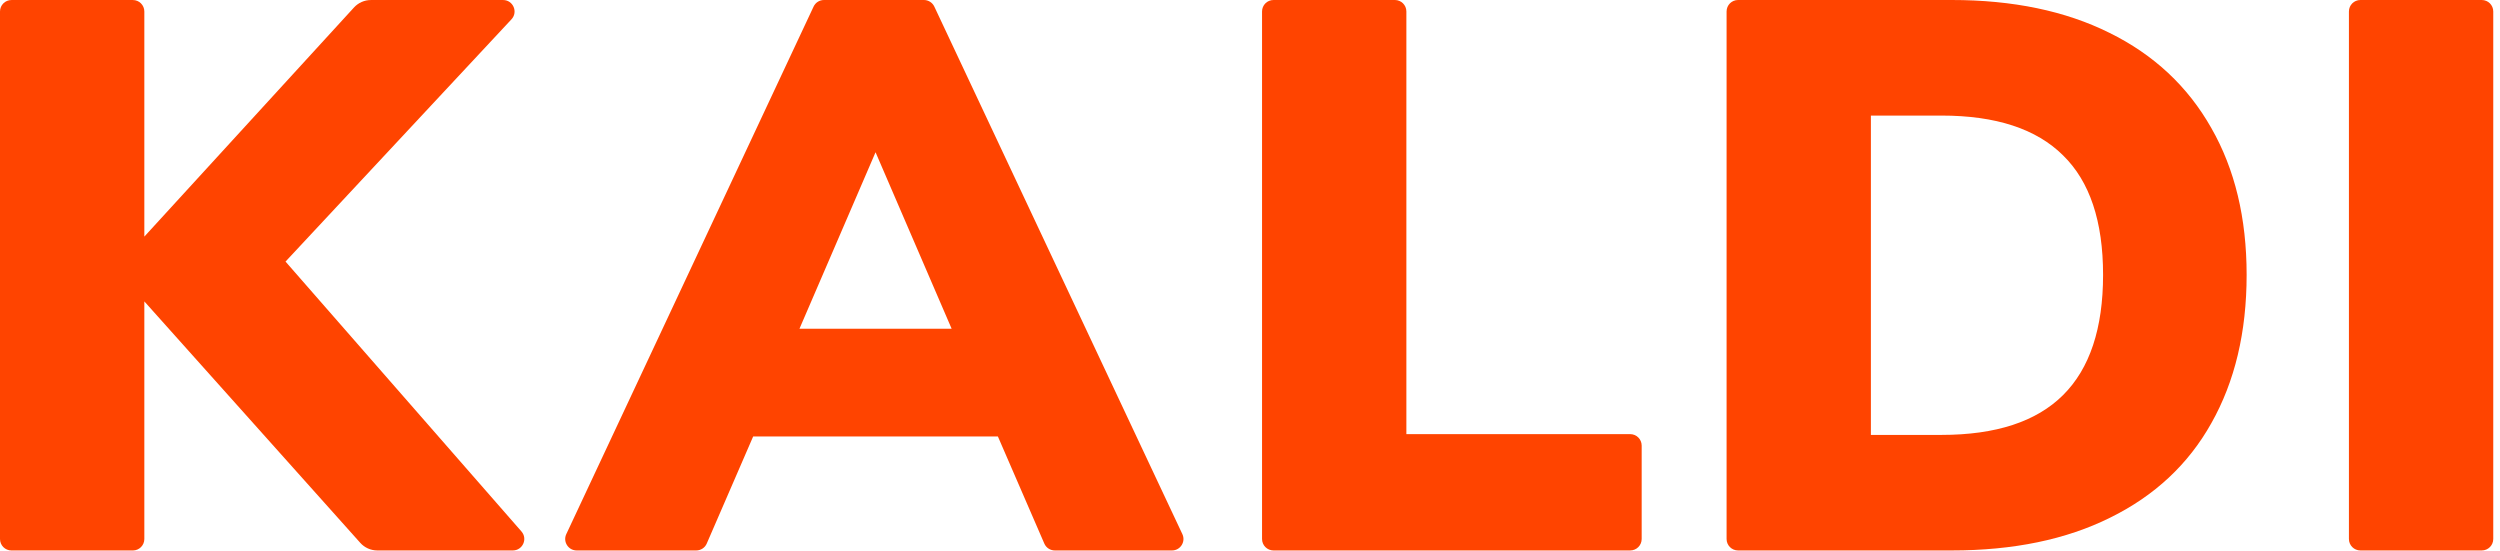
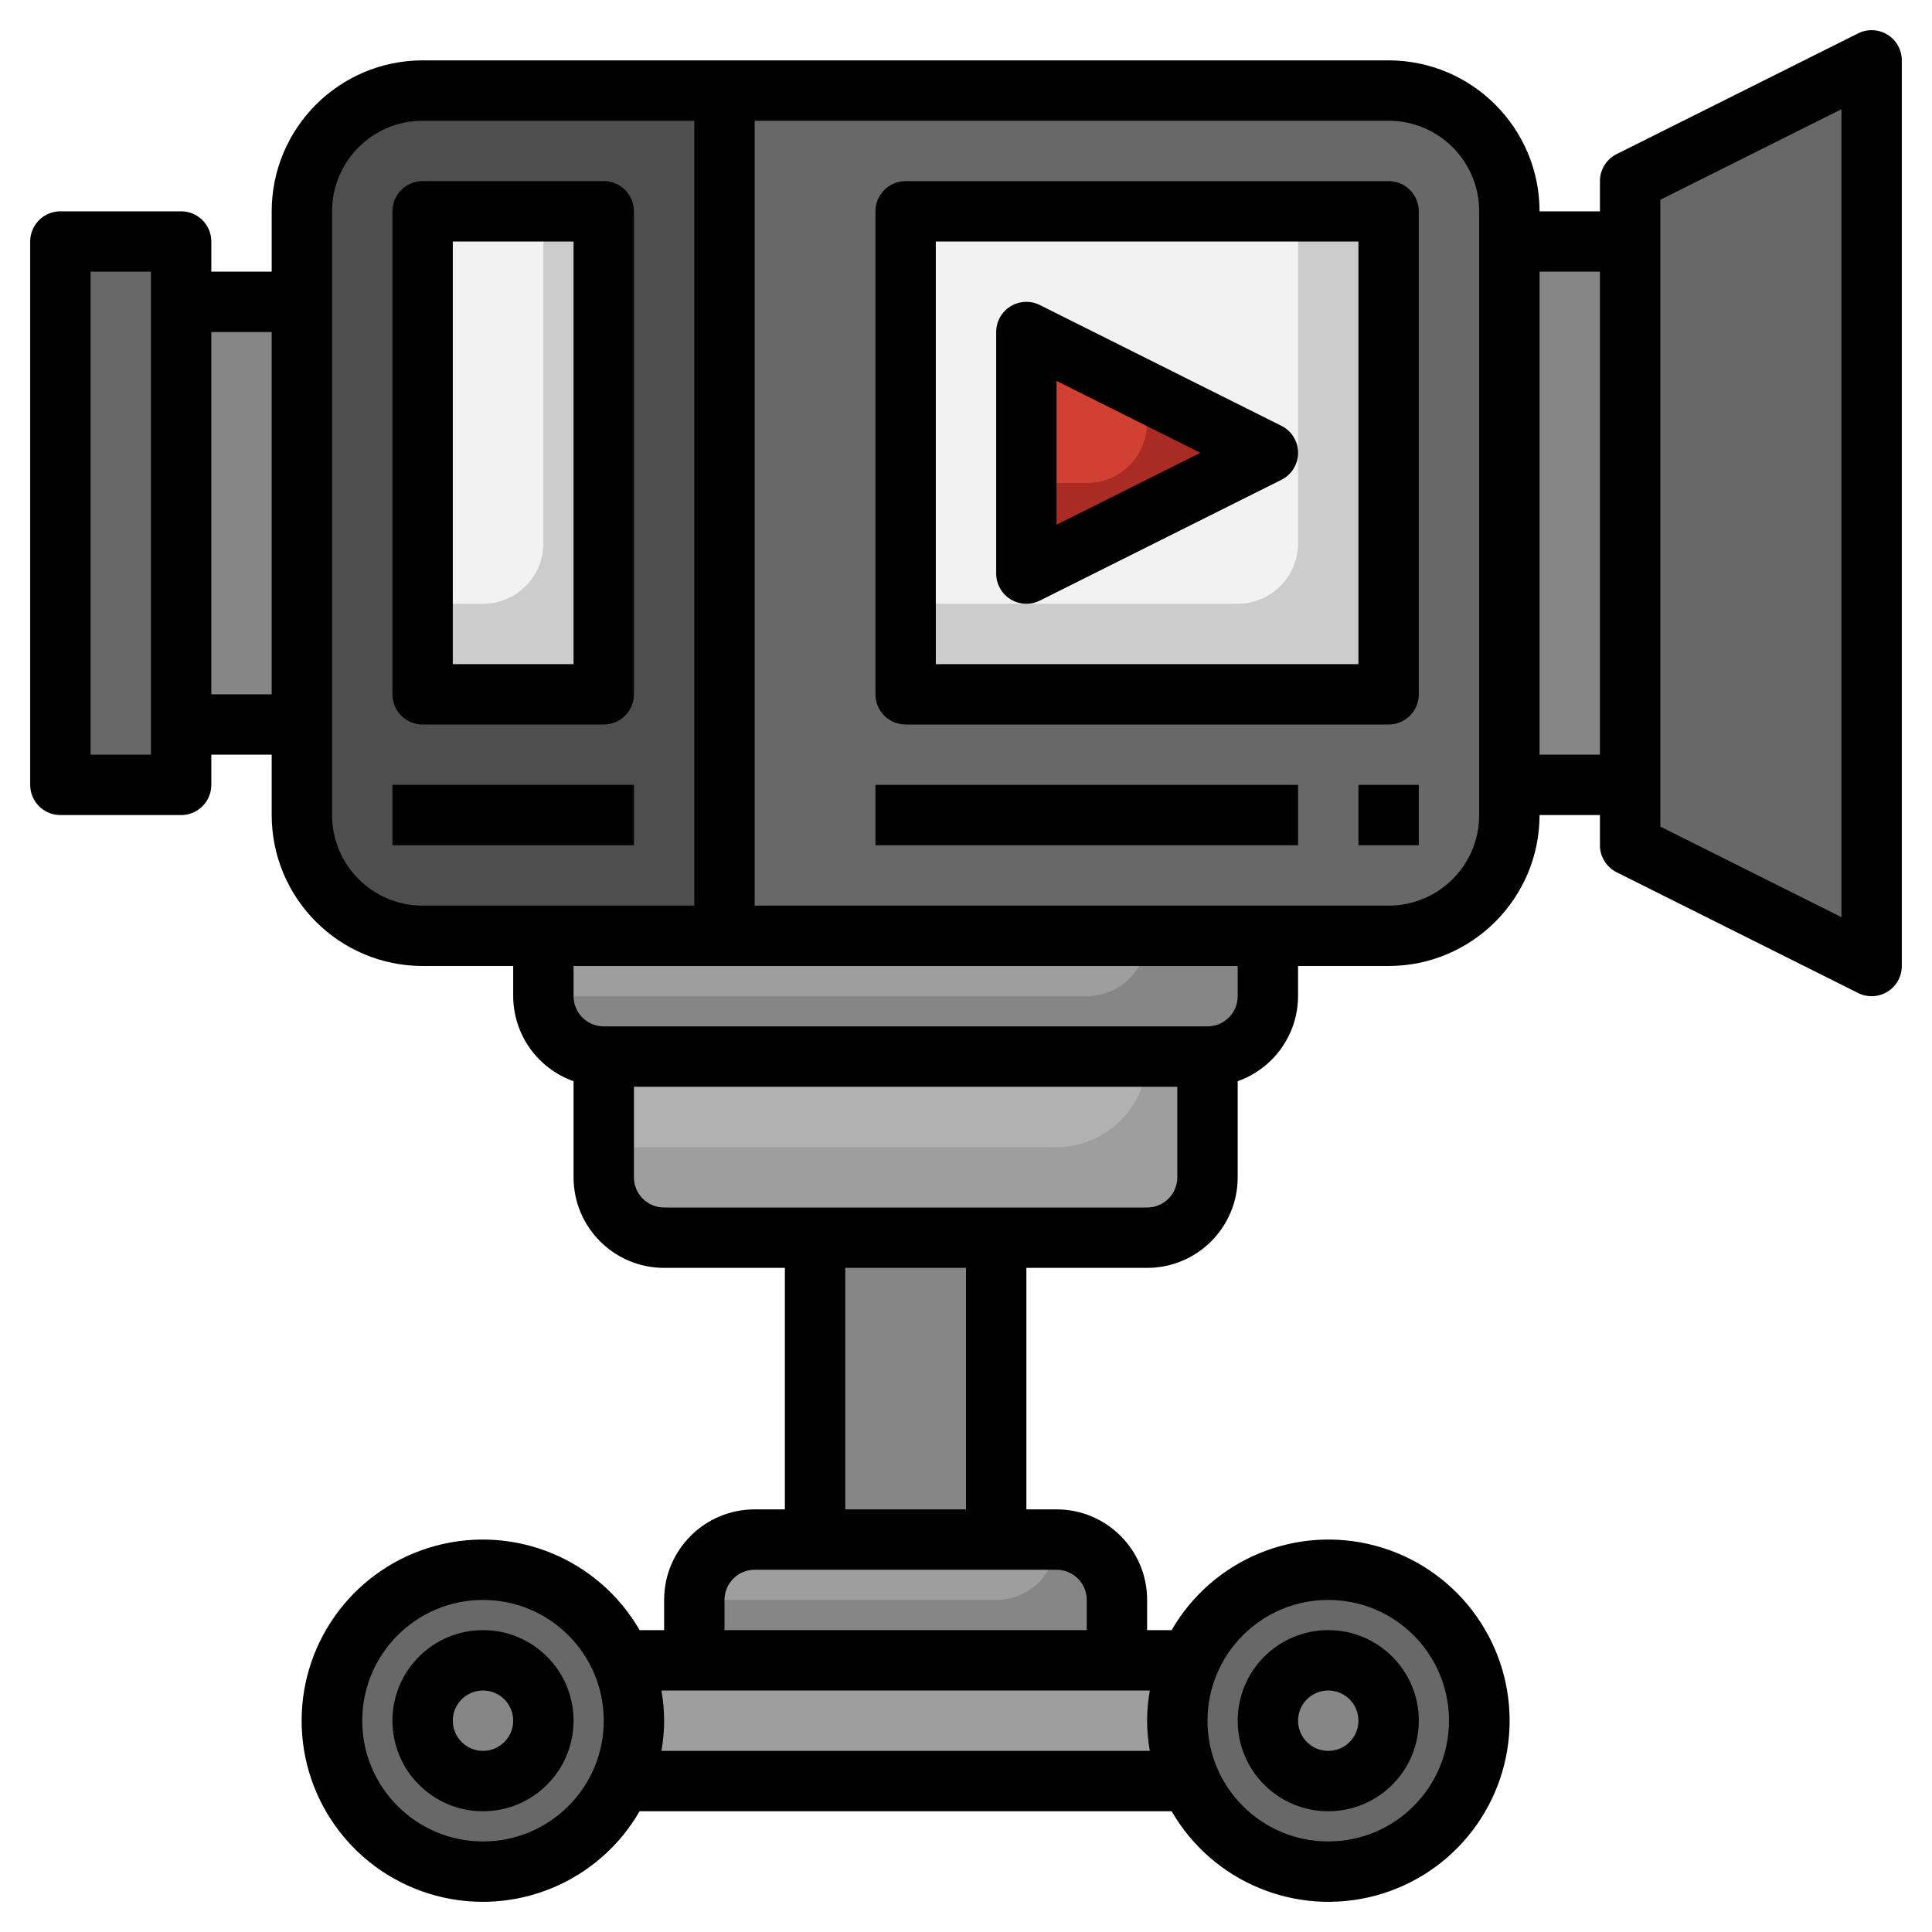
- <svg xmlns="http://www.w3.org/2000/svg" xmlns:xlink="http://www.w3.org/1999/xlink" viewBox="0 0 109 24">
-   <g transform="translate(-1470)">
-     <g style="mix-blend-mode:normal" transform="translate(1470)" fill="#f40">
-       <use xlink:href="#b" style="mix-blend-mode:normal" />
-       <use xlink:href="#c" style="mix-blend-mode:normal" />
-       <use xlink:href="#d" style="mix-blend-mode:normal" />
-       <use xlink:href="#e" style="mix-blend-mode:normal" />
-       <use xlink:href="#f" style="mix-blend-mode:normal" />
-     </g>
+ <svg xmlns="http://www.w3.org/2000/svg" id="Layer_3" height="512" viewBox="0 0 64 64" width="512" data-name="Layer 3">
+   <rect fill="#686868" height="28" rx="4" width="40" x="10" y="3" />
+   <path d="m14 3a4 4 0 0 0 -4 4v20a4 4 0 0 0 4 4h10v-28z" fill="#4e4e4e" />
+   <g fill="#868686">
+     <path d="m27 41h6v10h-6z" />
+     <path d="m50 8h4v18h-4z" />
+     <path d="m6 10h4v14h-4z" />
  </g>
-   <defs>
-     <path id="b" d="M22.735 23.171c.283.323.053.829-.376.829h-5.907c-.285 0-.556-.121-.745-.333l-9.414-10.526v10.36c0 .276-.224.5-.5.5h-5.293c-.276 0-.5-.224-.5-.5v-23c0-.276.224-.5.5-.5h5.293c.276 0 .5.224.5.5v9.815l9.141-9.99c.19-.207.457-.325.738-.325h5.762c.437 0 .664.521.366.841l-9.851 10.563 10.287 11.767z" />
-     <path id="c" d="M45.991 24c-.199 0-.38-.118-.459-.301l-2.024-4.669h-10.67l-2.024 4.669c-.079.183-.259.301-.459.301h-5.212c-.366 0-.608-.381-.453-.712l10.782-23c.082-.176.259-.288.453-.288h4.358c.194 0 .37.112.453.287l10.815 23c.156.332-.086.713-.452.713h-5.108zm-11.135-9.668h6.635l-3.317-7.694-3.317 7.694z" />
-     <path id="d" d="M55.525 24c-.276 0-.5-.224-.5-.5v-23c0-.276.224-.5.5-.5h5.293c.276 0 .5.224.5.5v18.428h9.759c.276 0 .5.224.5.5v4.072c0 .276-.224.5-.5.5h-15.552z" />
-     <path id="e" d="M75.279.5c0-.276.224-.5.5-.5h9.315c2.667 0 4.959.477 6.874 1.43 1.938.953 3.42 2.338 4.446 4.153 1.026 1.793 1.539 3.926 1.539 6.4 0 2.496-.513 4.652-1.539 6.468-1.003 1.793-2.474 3.166-4.412 4.119-1.915.953-4.218 1.43-6.908 1.43h-9.315c-.276 0-.5-.224-.5-.5v-23zm9.37 18.462c2.371 0 4.138-.579 5.301-1.736 1.163-1.157 1.744-2.905 1.744-5.242 0-2.338-.581-4.074-1.744-5.209-1.163-1.157-2.93-1.736-5.301-1.736h-3.078v13.923h3.078z" />
-     <path id="f" d="M102.913 24c-.276 0-.5-.224-.5-.5v-23c0-.276.224-.5.5-.5h5.293c.276 0 .5.224.5.5v23c0 .276-.224.5-.5.5h-5.293z" />
-   </defs>
+   <path d="m30 7h16v16h-16z" fill="#ccc" />
+   <path d="m30 7v13h11a2 2 0 0 0 2-2v-11z" fill="#f2f2f2" />
+   <path d="m2 8h4v18h-4z" fill="#686868" />
+   <path d="m62 32-8-4v-22l8-4z" fill="#686868" />
+   <path d="m18 31v2a2 2 0 0 0 2 2h20a2 2 0 0 0 2-2v-2z" fill="#868686" />
+   <path d="m20 39a2 2 0 0 0 2 2h16a2 2 0 0 0 2-2v-4h-20z" fill="#9e9e9e" />
+   <path d="m34 11v8l8-4z" fill="#aa2b24" />
+   <path d="m38 13-4-2v5h2a2 2 0 0 0 2-2z" fill="#d24034" />
+   <path d="m20 35v3h15a3 3 0 0 0 3-3z" fill="#b1b1b1" />
+   <path d="m38 31h-20v2h18a2 2 0 0 0 2-2z" fill="#9e9e9e" />
+   <circle cx="44" cy="57" fill="#686868" r="5" />
+   <circle cx="44" cy="57" fill="#868686" r="2" />
+   <path d="m35 51h-10a2 2 0 0 0 -2 2v2h14v-2a2 2 0 0 0 -2-2z" fill="#868686" />
+   <path d="m14 7h6v16h-6z" fill="#ccc" />
+   <path d="m14 7v13h2a2 2 0 0 0 2-2v-11z" fill="#f2f2f2" />
+   <path d="m35 51h-10a2 2 0 0 0 -2 2h10a2 2 0 0 0 2-2z" fill="#9e9e9e" />
+   <circle cx="16" cy="57" fill="#686868" r="5" />
+   <path d="m39.422 55h-18.844a4.95 4.95 0 0 1 0 4h18.844a4.95 4.95 0 0 1 0-4z" fill="#9e9e9e" />
+   <circle cx="16" cy="57" fill="#868686" r="2" />
+   <path d="m62.526 1.149a1 1 0 0 0 -.973-.044l-8 4a1 1 0 0 0 -.553.895v1h-2a5.006 5.006 0 0 0 -5-5h-32a5.006 5.006 0 0 0 -5 5v2h-2v-1a1 1 0 0 0 -1-1h-4a1 1 0 0 0 -1 1v18a1 1 0 0 0 1 1h4a1 1 0 0 0 1-1v-1h2v2a5.006 5.006 0 0 0 5 5h3v1a3 3 0 0 0 2 2.816v3.184a3 3 0 0 0 3 3h4v8h-1a3 3 0 0 0 -3 3v1h-.812a6 6 0 1 0 0 6h17.624a6 6 0 1 0 0-6h-.812v-1a3 3 0 0 0 -3-3h-1v-8h4a3 3 0 0 0 3-3v-3.184a3 3 0 0 0 2-2.816v-1h3a5.006 5.006 0 0 0 5-5h2v1a1 1 0 0 0 .553.895l8 4a1 1 0 0 0 1.447-.895v-30a1 1 0 0 0 -.474-.851zm-57.526 23.851h-2v-16h2zm2-2v-12h2v12zm9 38a4 4 0 1 1 4-4 4 4 0 0 1 -4 4zm28-8a4 4 0 1 1 -4 4 4 4 0 0 1 4-4zm-33-26v-20a3 3 0 0 1 3-3h9v26h-9a3 3 0 0 1 -3-3zm27.09 31h-16.18a5.6 5.6 0 0 0 0-2h16.18a5.6 5.6 0 0 0 0 2zm-2.09-5v1h-12v-1a1 1 0 0 1 1-1h10a1 1 0 0 1 1 1zm-4-3h-4v-8h4zm6-10h-16a1 1 0 0 1 -1-1v-3h18v3a1 1 0 0 1 -1 1zm3-7a1 1 0 0 1 -1 1h-20a1 1 0 0 1 -1-1v-1h22zm8-6a3 3 0 0 1 -3 3h-21v-26h21a3 3 0 0 1 3 3zm2-2v-16h2v16zm10 5.382-6-3v-20.764l6-3z" />
+   <path d="m46 6h-16a1 1 0 0 0 -1 1v16a1 1 0 0 0 1 1h16a1 1 0 0 0 1-1v-16a1 1 0 0 0 -1-1zm-1 16h-14v-14h14z" />
+   <path d="m29 26h14v2h-14z" />
+   <path d="m45 26h2v2h-2z" />
+   <path d="m33.474 19.851a1 1 0 0 0 .973.044l8-4a1 1 0 0 0 0-1.79l-8-4a1 1 0 0 0 -1.447.895v8a1 1 0 0 0 .474.851zm1.526-7.233 4.764 2.382-4.764 2.382z" />
+   <path d="m16 54a3 3 0 1 0 3 3 3 3 0 0 0 -3-3zm0 4a1 1 0 1 1 1-1 1 1 0 0 1 -1 1z" />
+   <path d="m44 60a3 3 0 1 0 -3-3 3 3 0 0 0 3 3zm0-4a1 1 0 1 1 -1 1 1 1 0 0 1 1-1z" />
+   <path d="m20 6h-6a1 1 0 0 0 -1 1v16a1 1 0 0 0 1 1h6a1 1 0 0 0 1-1v-16a1 1 0 0 0 -1-1zm-1 16h-4v-14h4z" />
+   <path d="m13 26h8v2h-8z" />
</svg>
